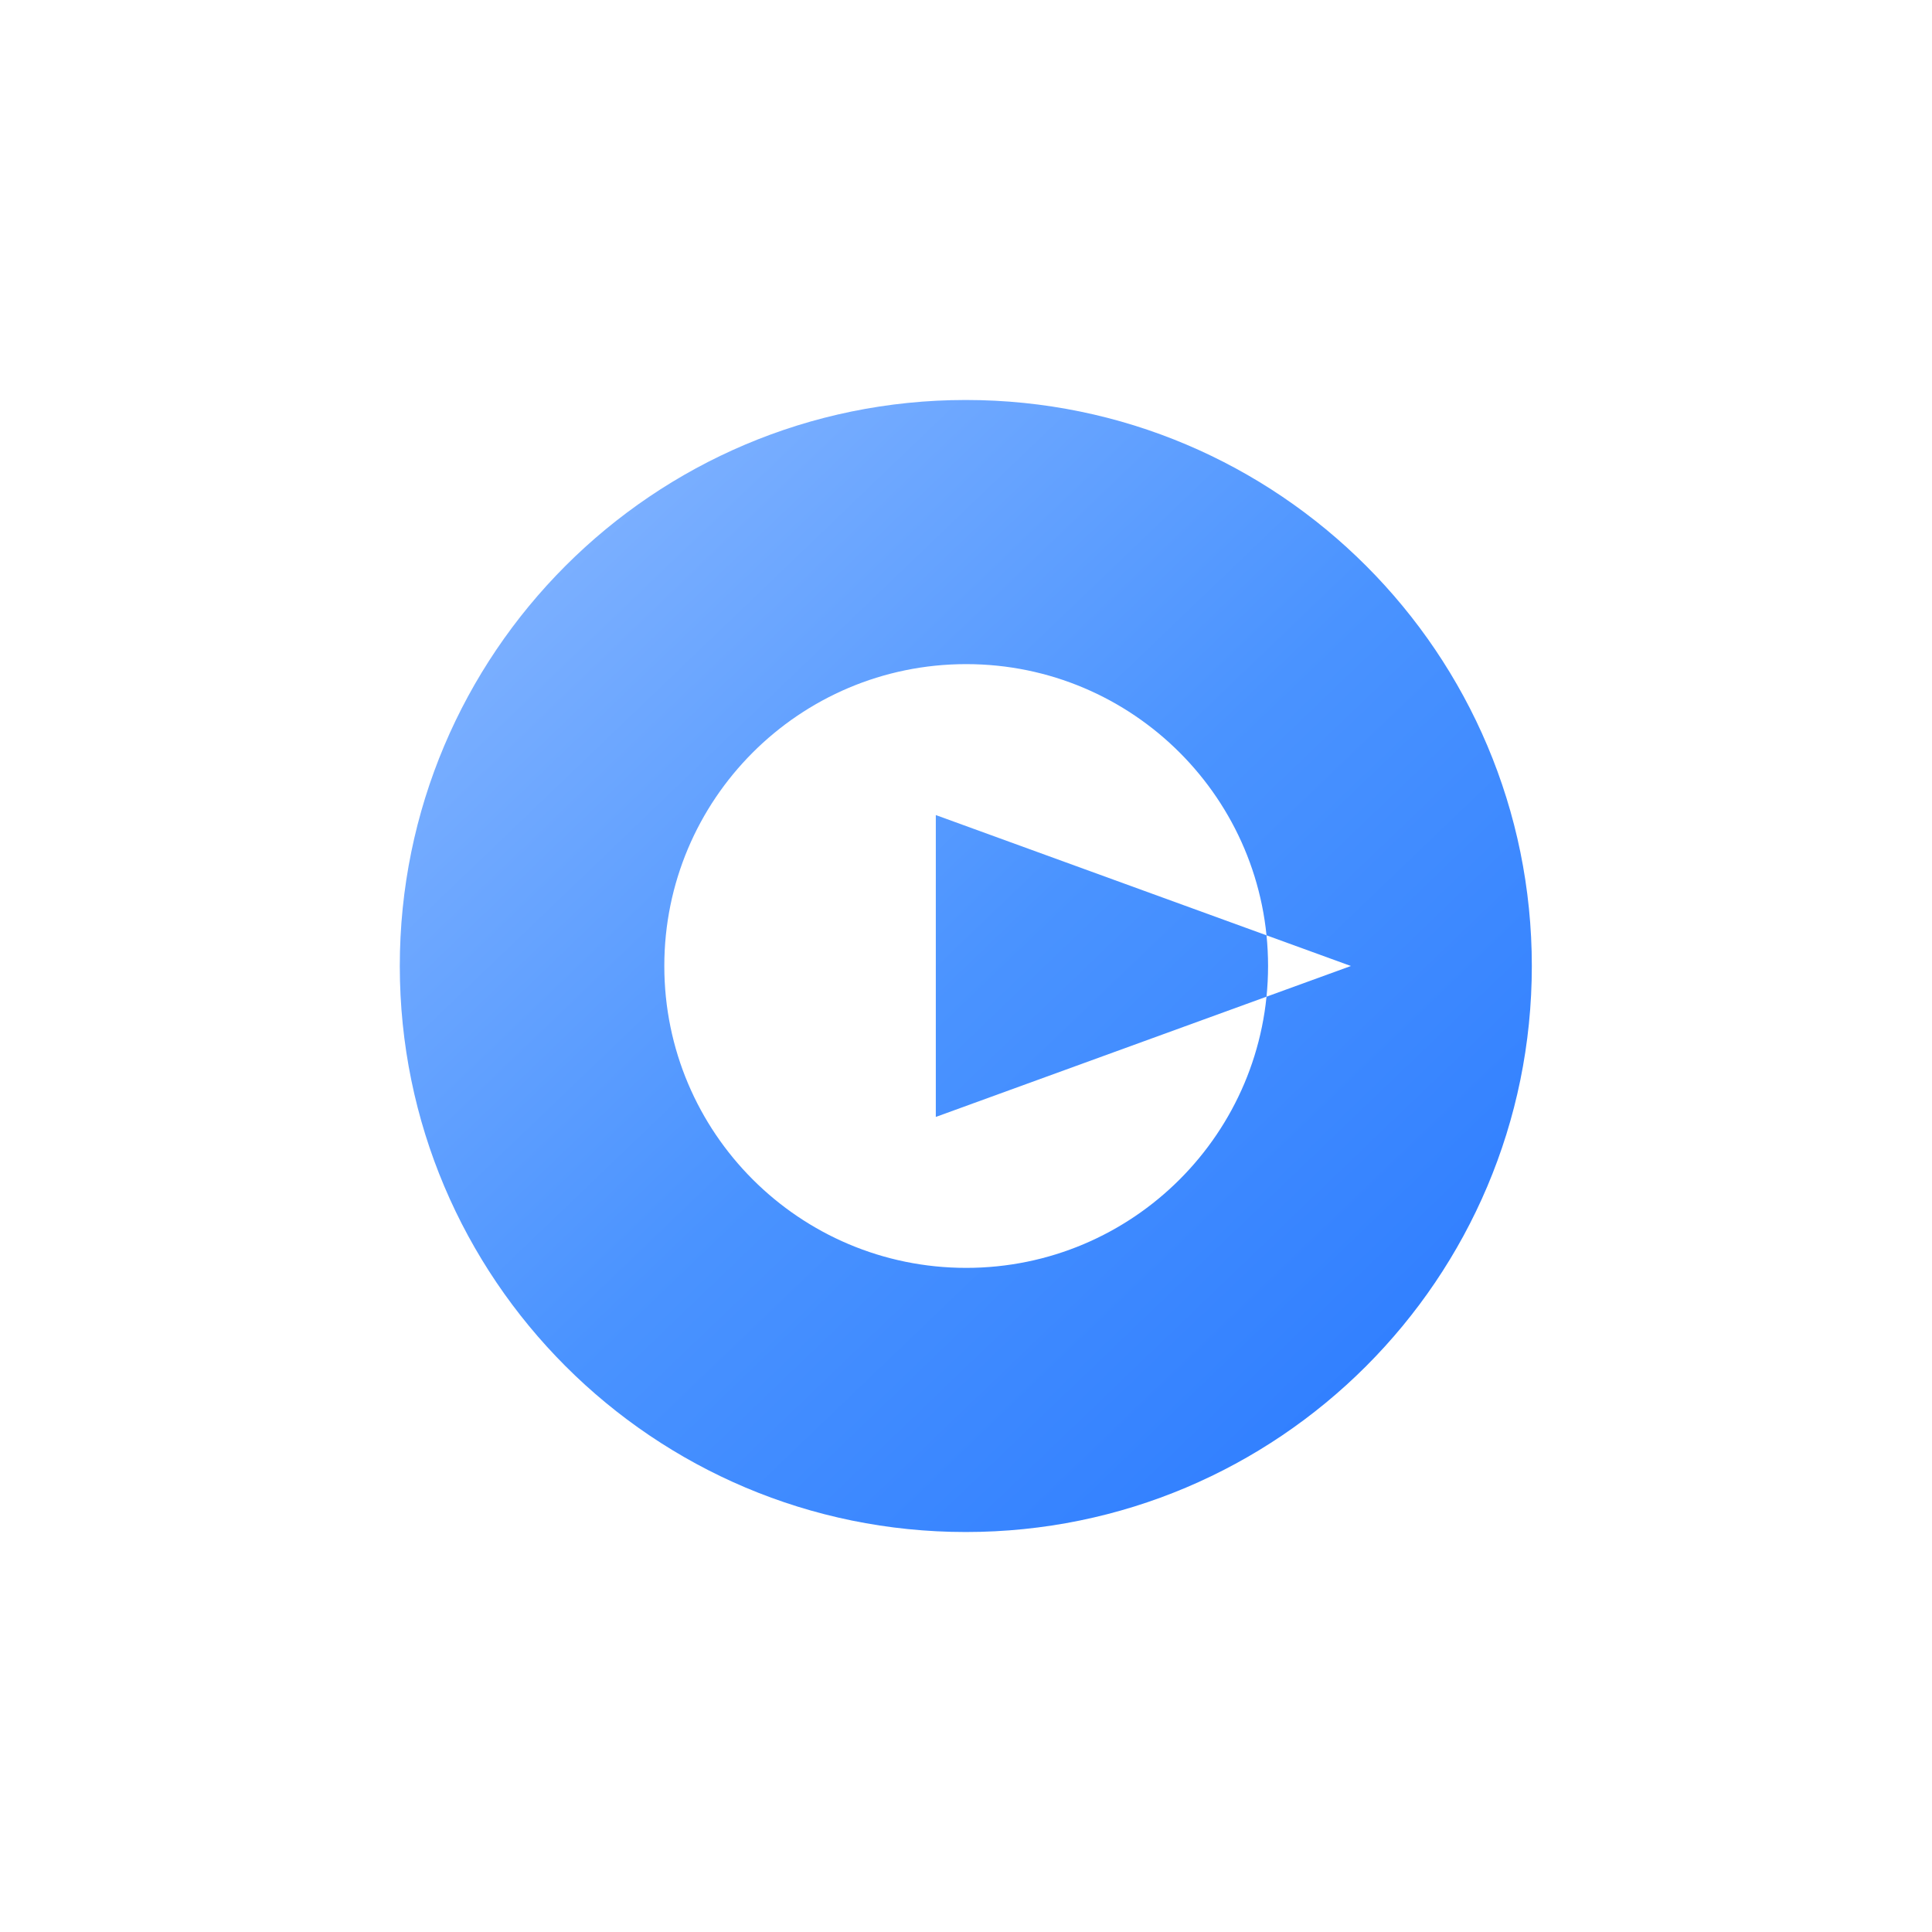
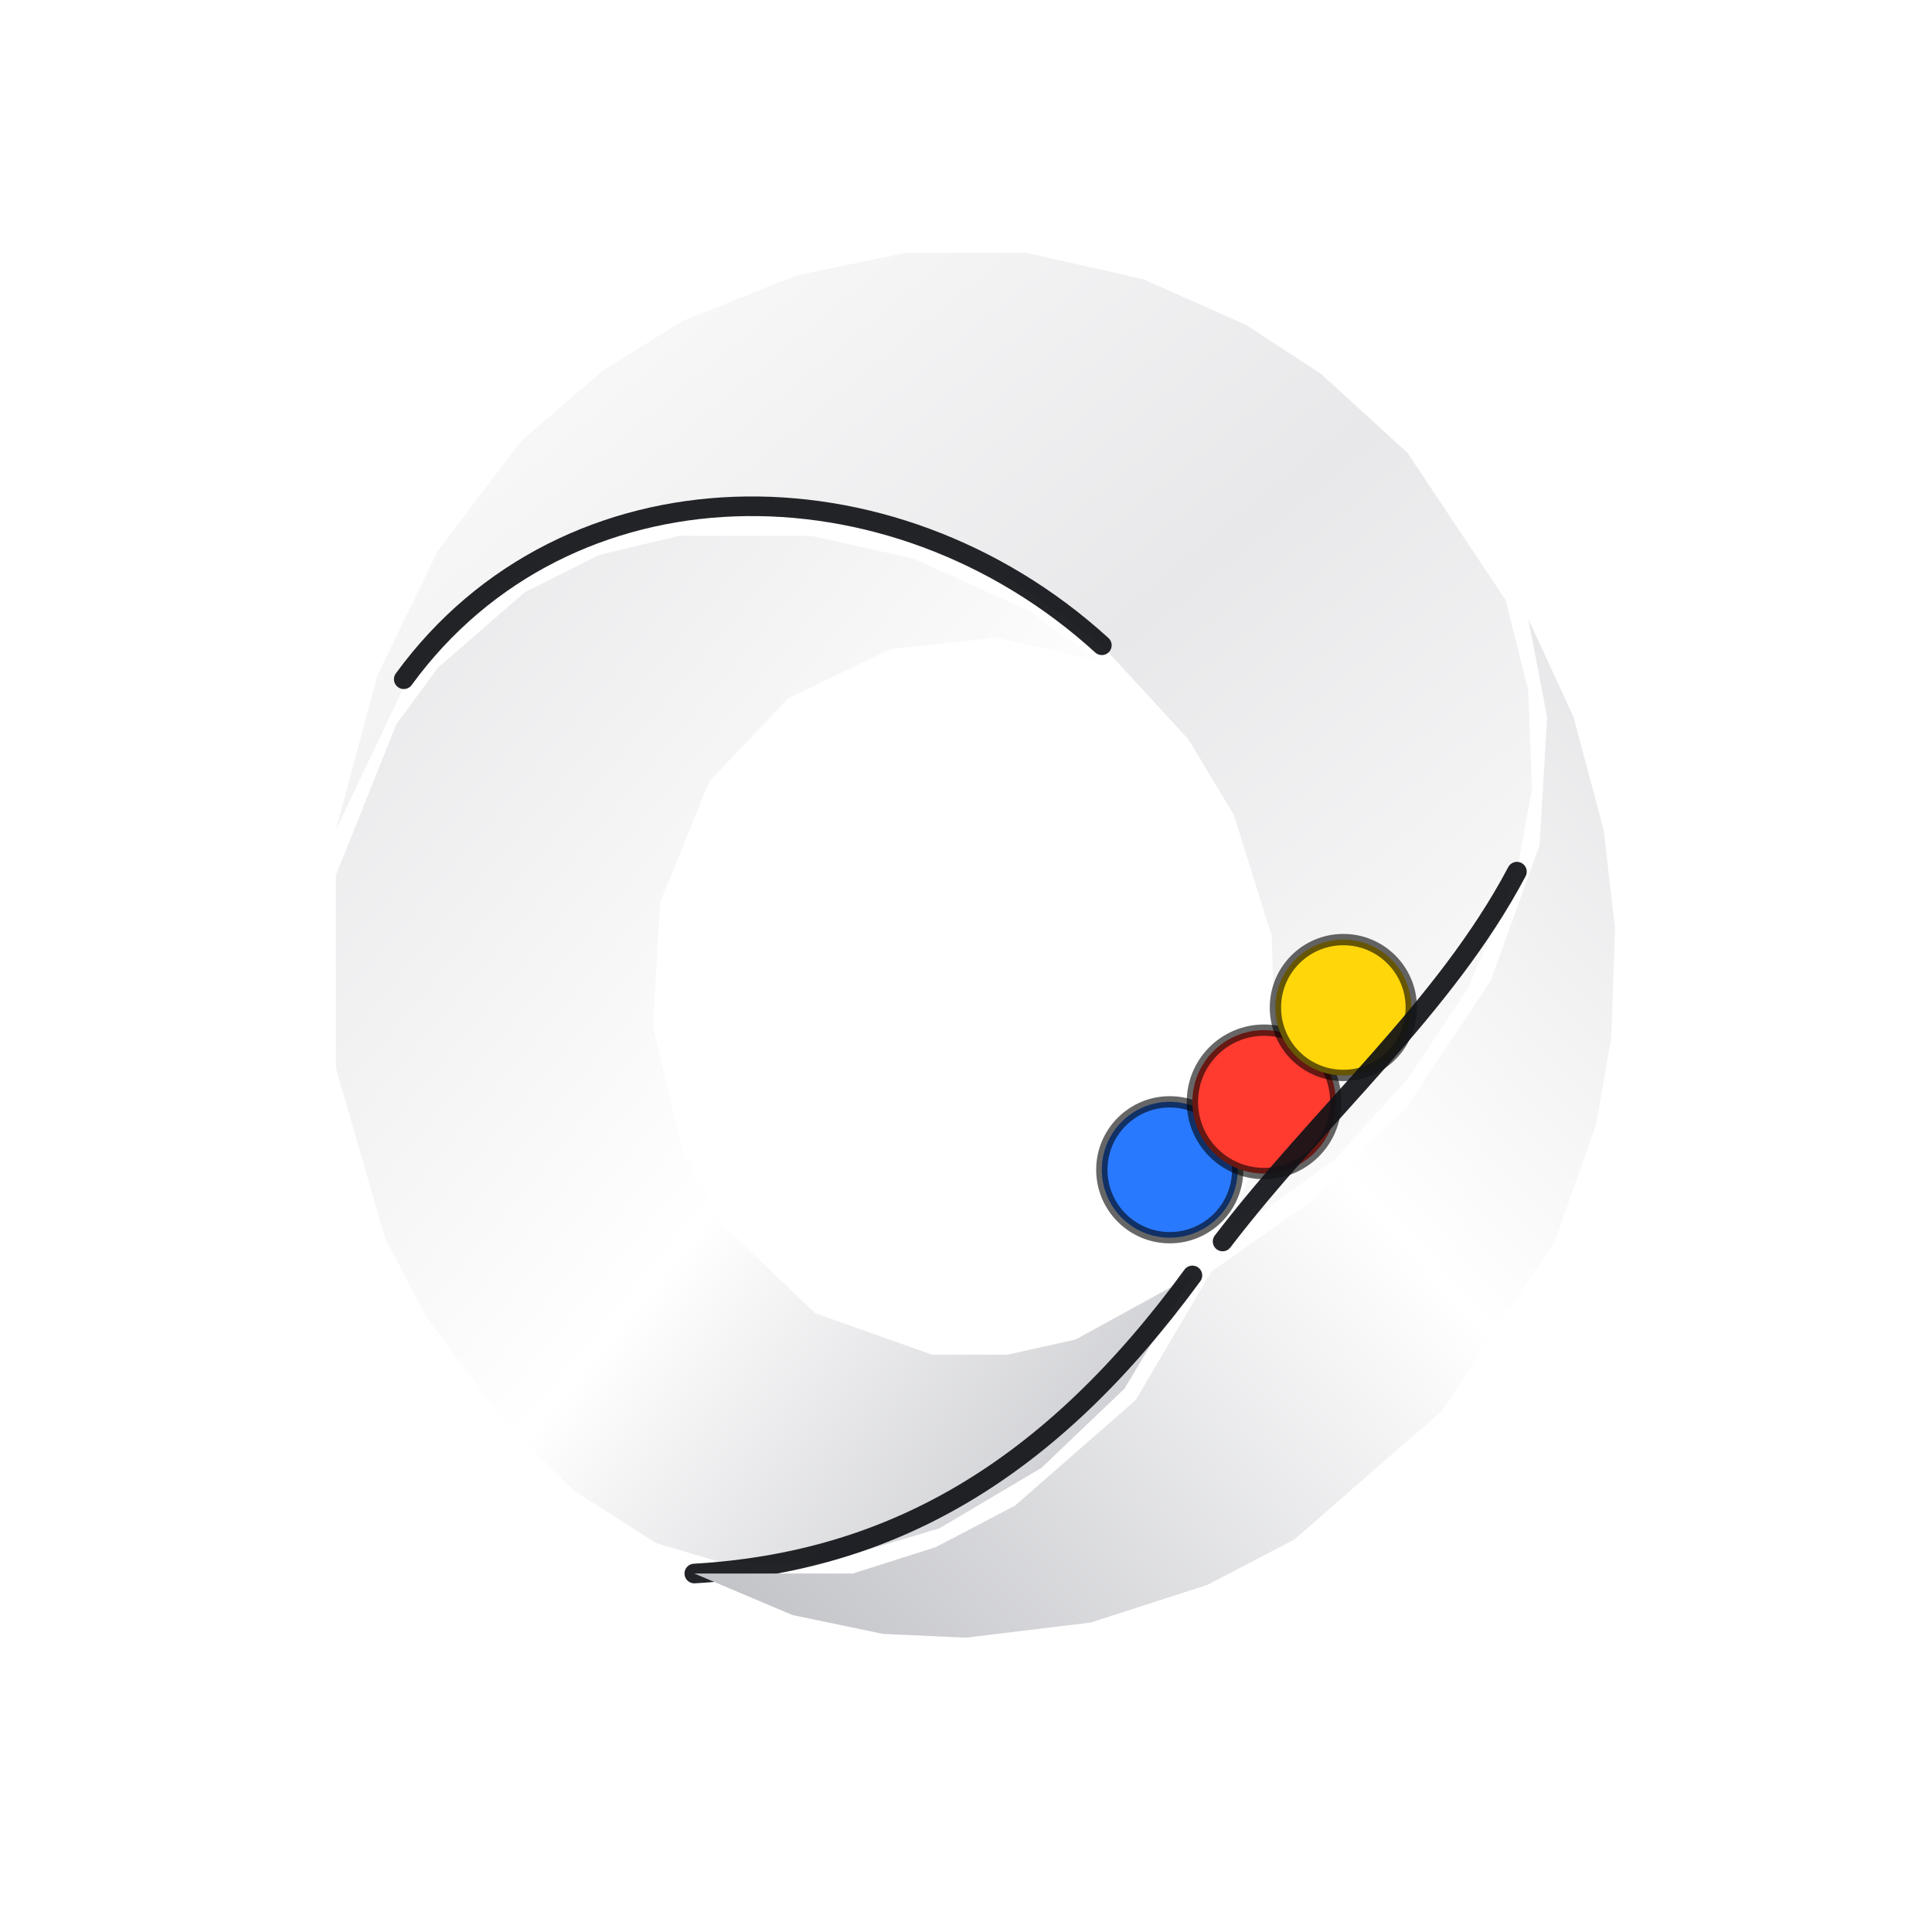
<svg xmlns="http://www.w3.org/2000/svg" viewBox="0 0 512 512" role="img" aria-label="Otya">
  <defs>
-     <linearGradient id="g" x1="120" y1="110" x2="400" y2="402" gradientUnits="userSpaceOnUse">
-       <stop stop-color="#8AB8FF" />
-       <stop offset=".5" stop-color="#4A93FF" />
-       <stop offset="1" stop-color="#2979FF" />
+     <linearGradient id="top" x1="0" y1="0" x2="1" y2="1">
+       <stop stop-color="#fff" />
+       <stop offset=".52" stop-color="#e8e8ea" />
+       <stop offset="1" stop-color="#fff" />
+     </linearGradient>
+     <linearGradient id="left" x1="0" y1="0" x2="1" y2="1">
+       <stop stop-color="#e6e6e8" />
+       <stop offset=".55" stop-color="#fff" />
+       <stop offset="1" stop-color="#bfc0c5" />
+     </linearGradient>
+     <linearGradient id="right" x1="0" y1="1" x2="1" y2="0">
+       <stop stop-color="#bfc0c5" />
+       <stop offset=".58" stop-color="#fff" />
+       <stop offset="1" stop-color="#e5e5e7" />
    </linearGradient>
  </defs>
-   <path fill="url(#g)" fill-rule="evenodd" d="M256 106a150 150 0 1 1-.1 0H256Zm0 70a80 80 0 1 0 .1 0H256Zm-8 40 110 40-110 40Z" />
+   <path fill="url(#top)" d="M160 98 138 117 116 146 100 179 89 220 108 180 129 158 141 150 165 140 186 136 211 136 241 142 270 155 292 171 315 196 327 216 337 248 338 280 333 307 324 329 354 307 373 286 389 262 402 231 406 209 405 183 399 159 373 120 350 99 330 86 303 74 272 67 240 67 211 73 181 85Z" />
+   <path fill="url(#left)" d="M180 142 159 147 139 157 116 177 105 192 89 232 89 283 102 328 113 349 133 376 152 395 174 409 191 414 219 414 249 405 276 389 298 368 316 338 285 355 267 359 247 359 216 348 192 325 181 305 173 272 175 239 188 207 209 185 236 172 264 169 291 175 273 162 242 148 215 142Z" />
+   <path d="M107 180C150 121 236 120 292 171M184 417C236 414 278 390 316 338" fill="none" stroke="#111216" stroke-opacity=".92" stroke-width="5.2" stroke-linecap="round" />
+   <g stroke="#000" stroke-opacity=".6" stroke-width="3">
+     <circle cx="310" cy="310" r="18" fill="#2979ff" />
+     <circle cx="335" cy="292" r="19" fill="#ff3b30" />
+     <circle cx="356" cy="267" r="18" fill="#ffd60a" />
+   </g>
+   <path fill="url(#right)" d="M405 164 410 190 408 224 395 260 373 293 348 318 321 337 301 371 269 399 248 410 226 417 184 417 210 428 234 433 256 434 289 430 320 420 343 408 382 374 412 329 423 298 427 275 428 246 425 220 417 190Z" />
+   <path d="M324 329C350 295 383 267 402 231" fill="none" stroke="#111216" stroke-opacity=".92" stroke-width="5.2" stroke-linecap="round" />
</svg>
